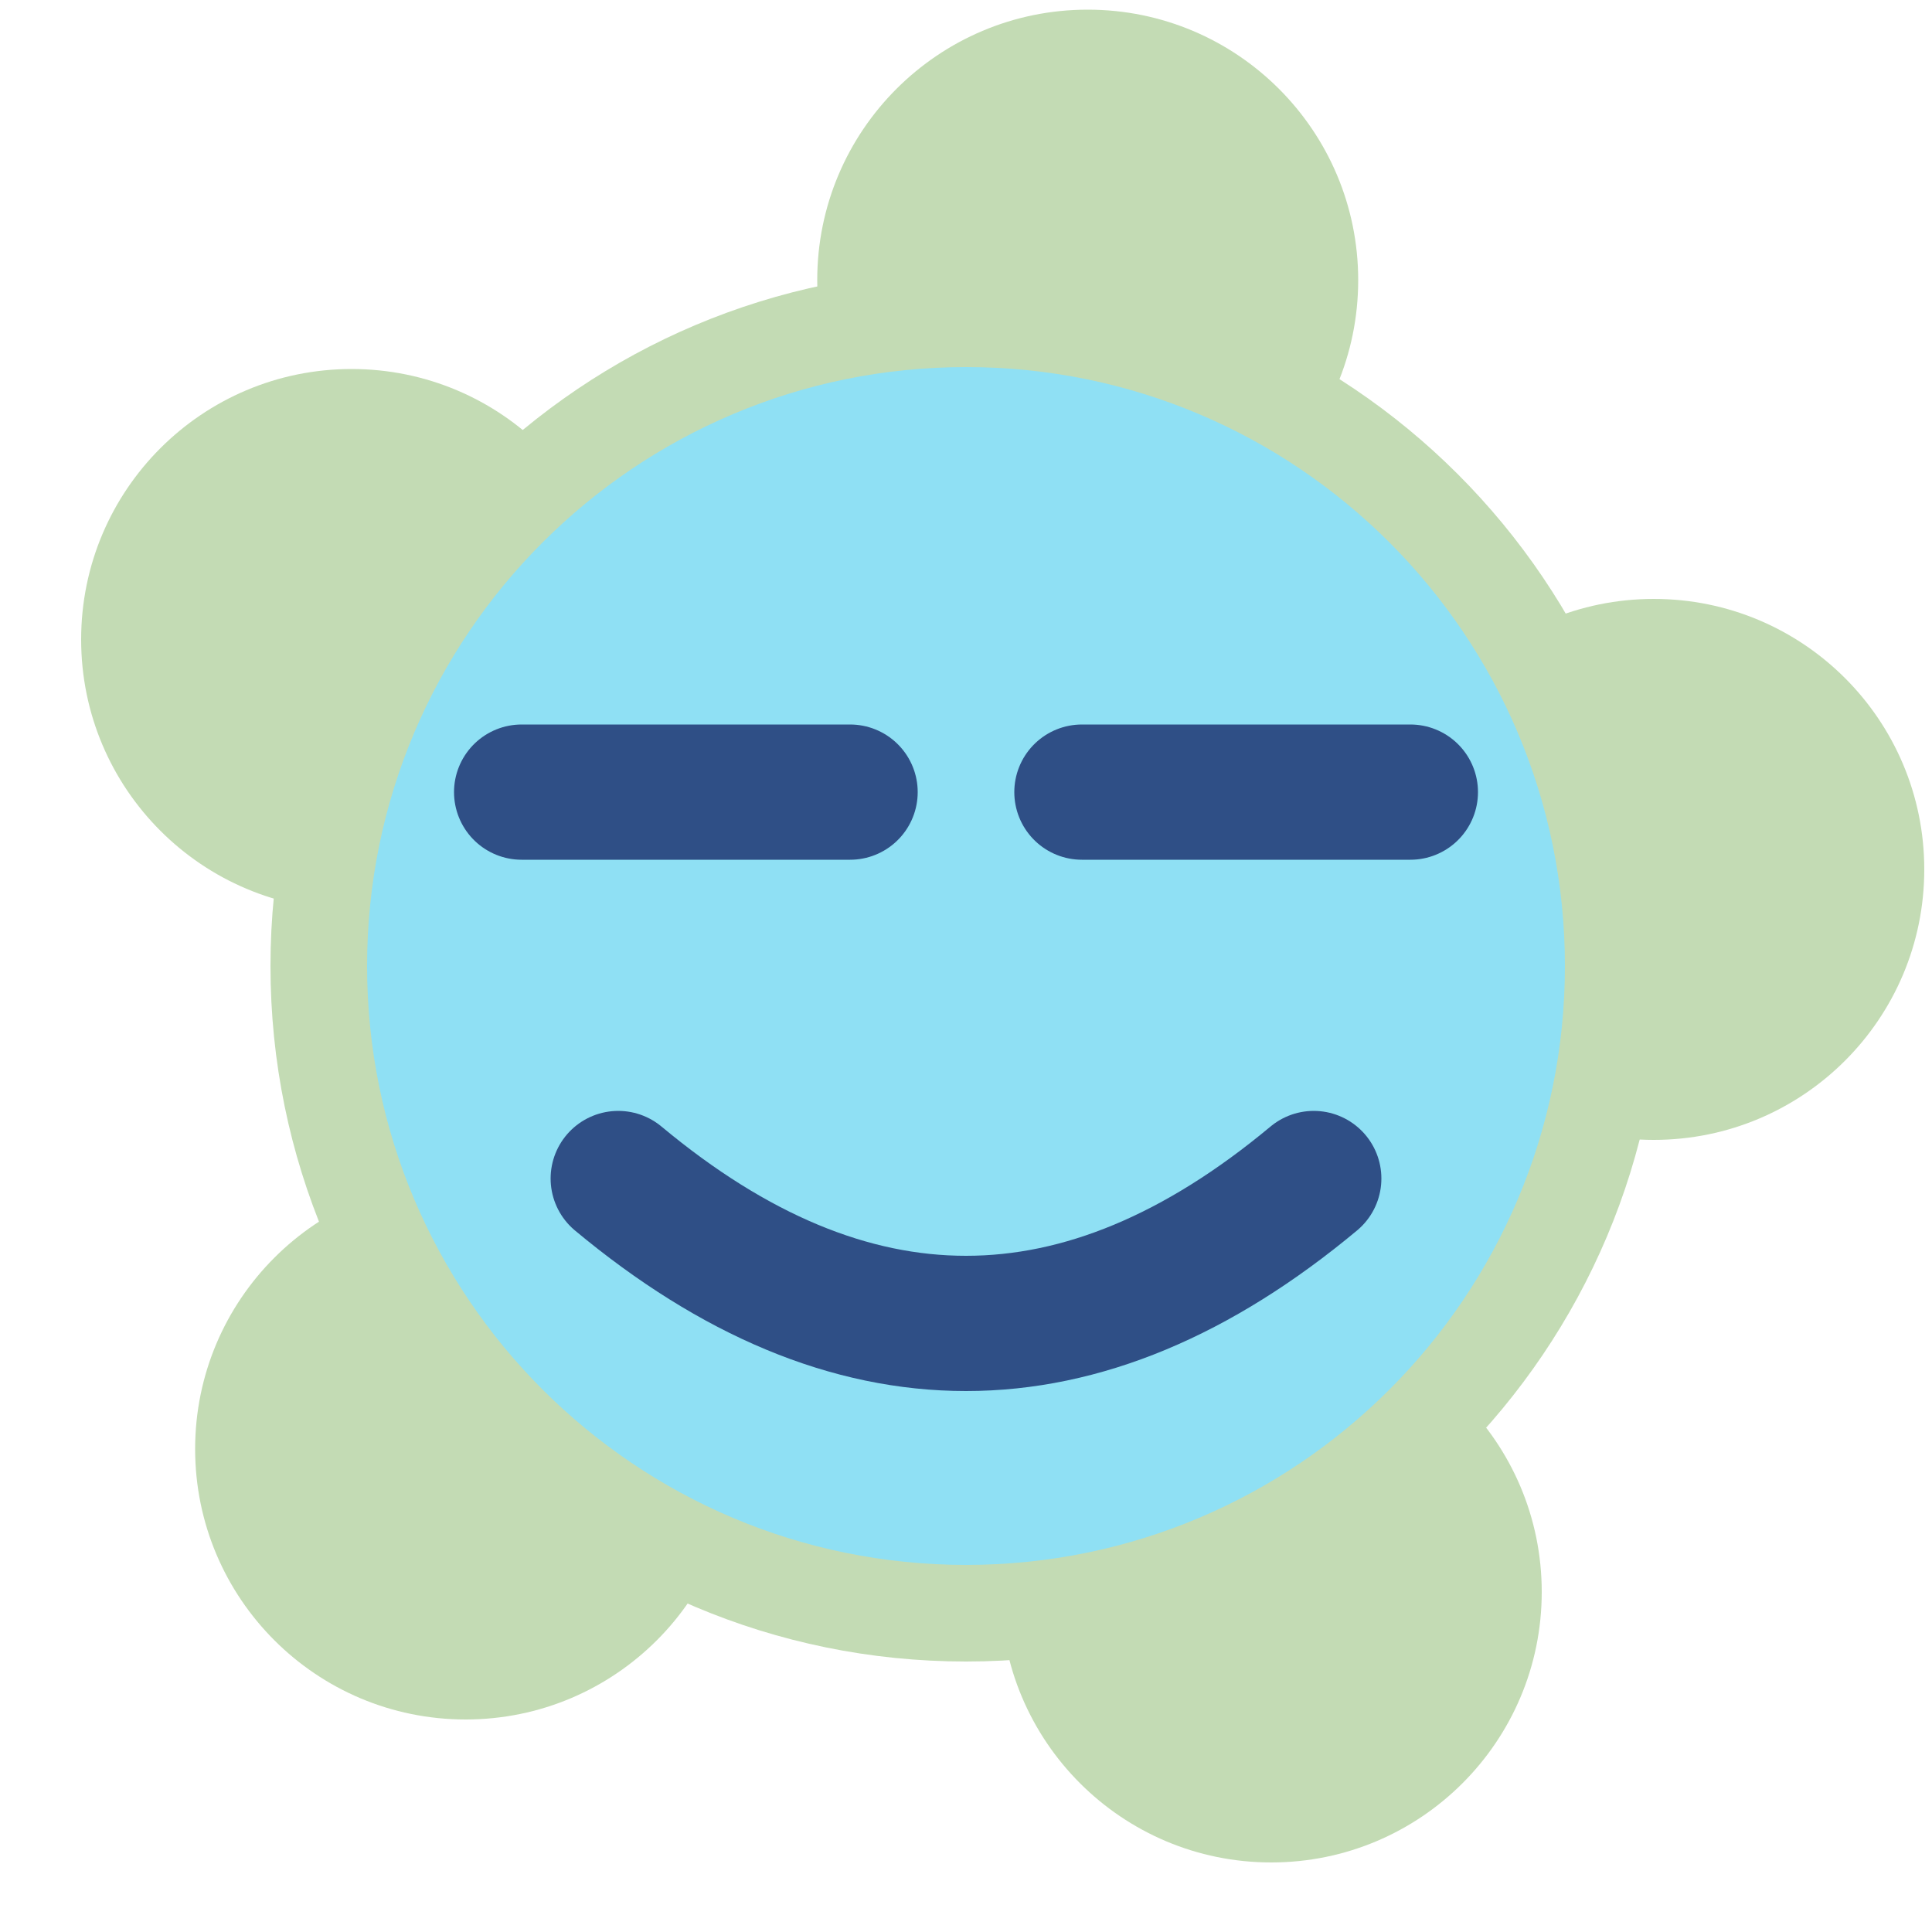
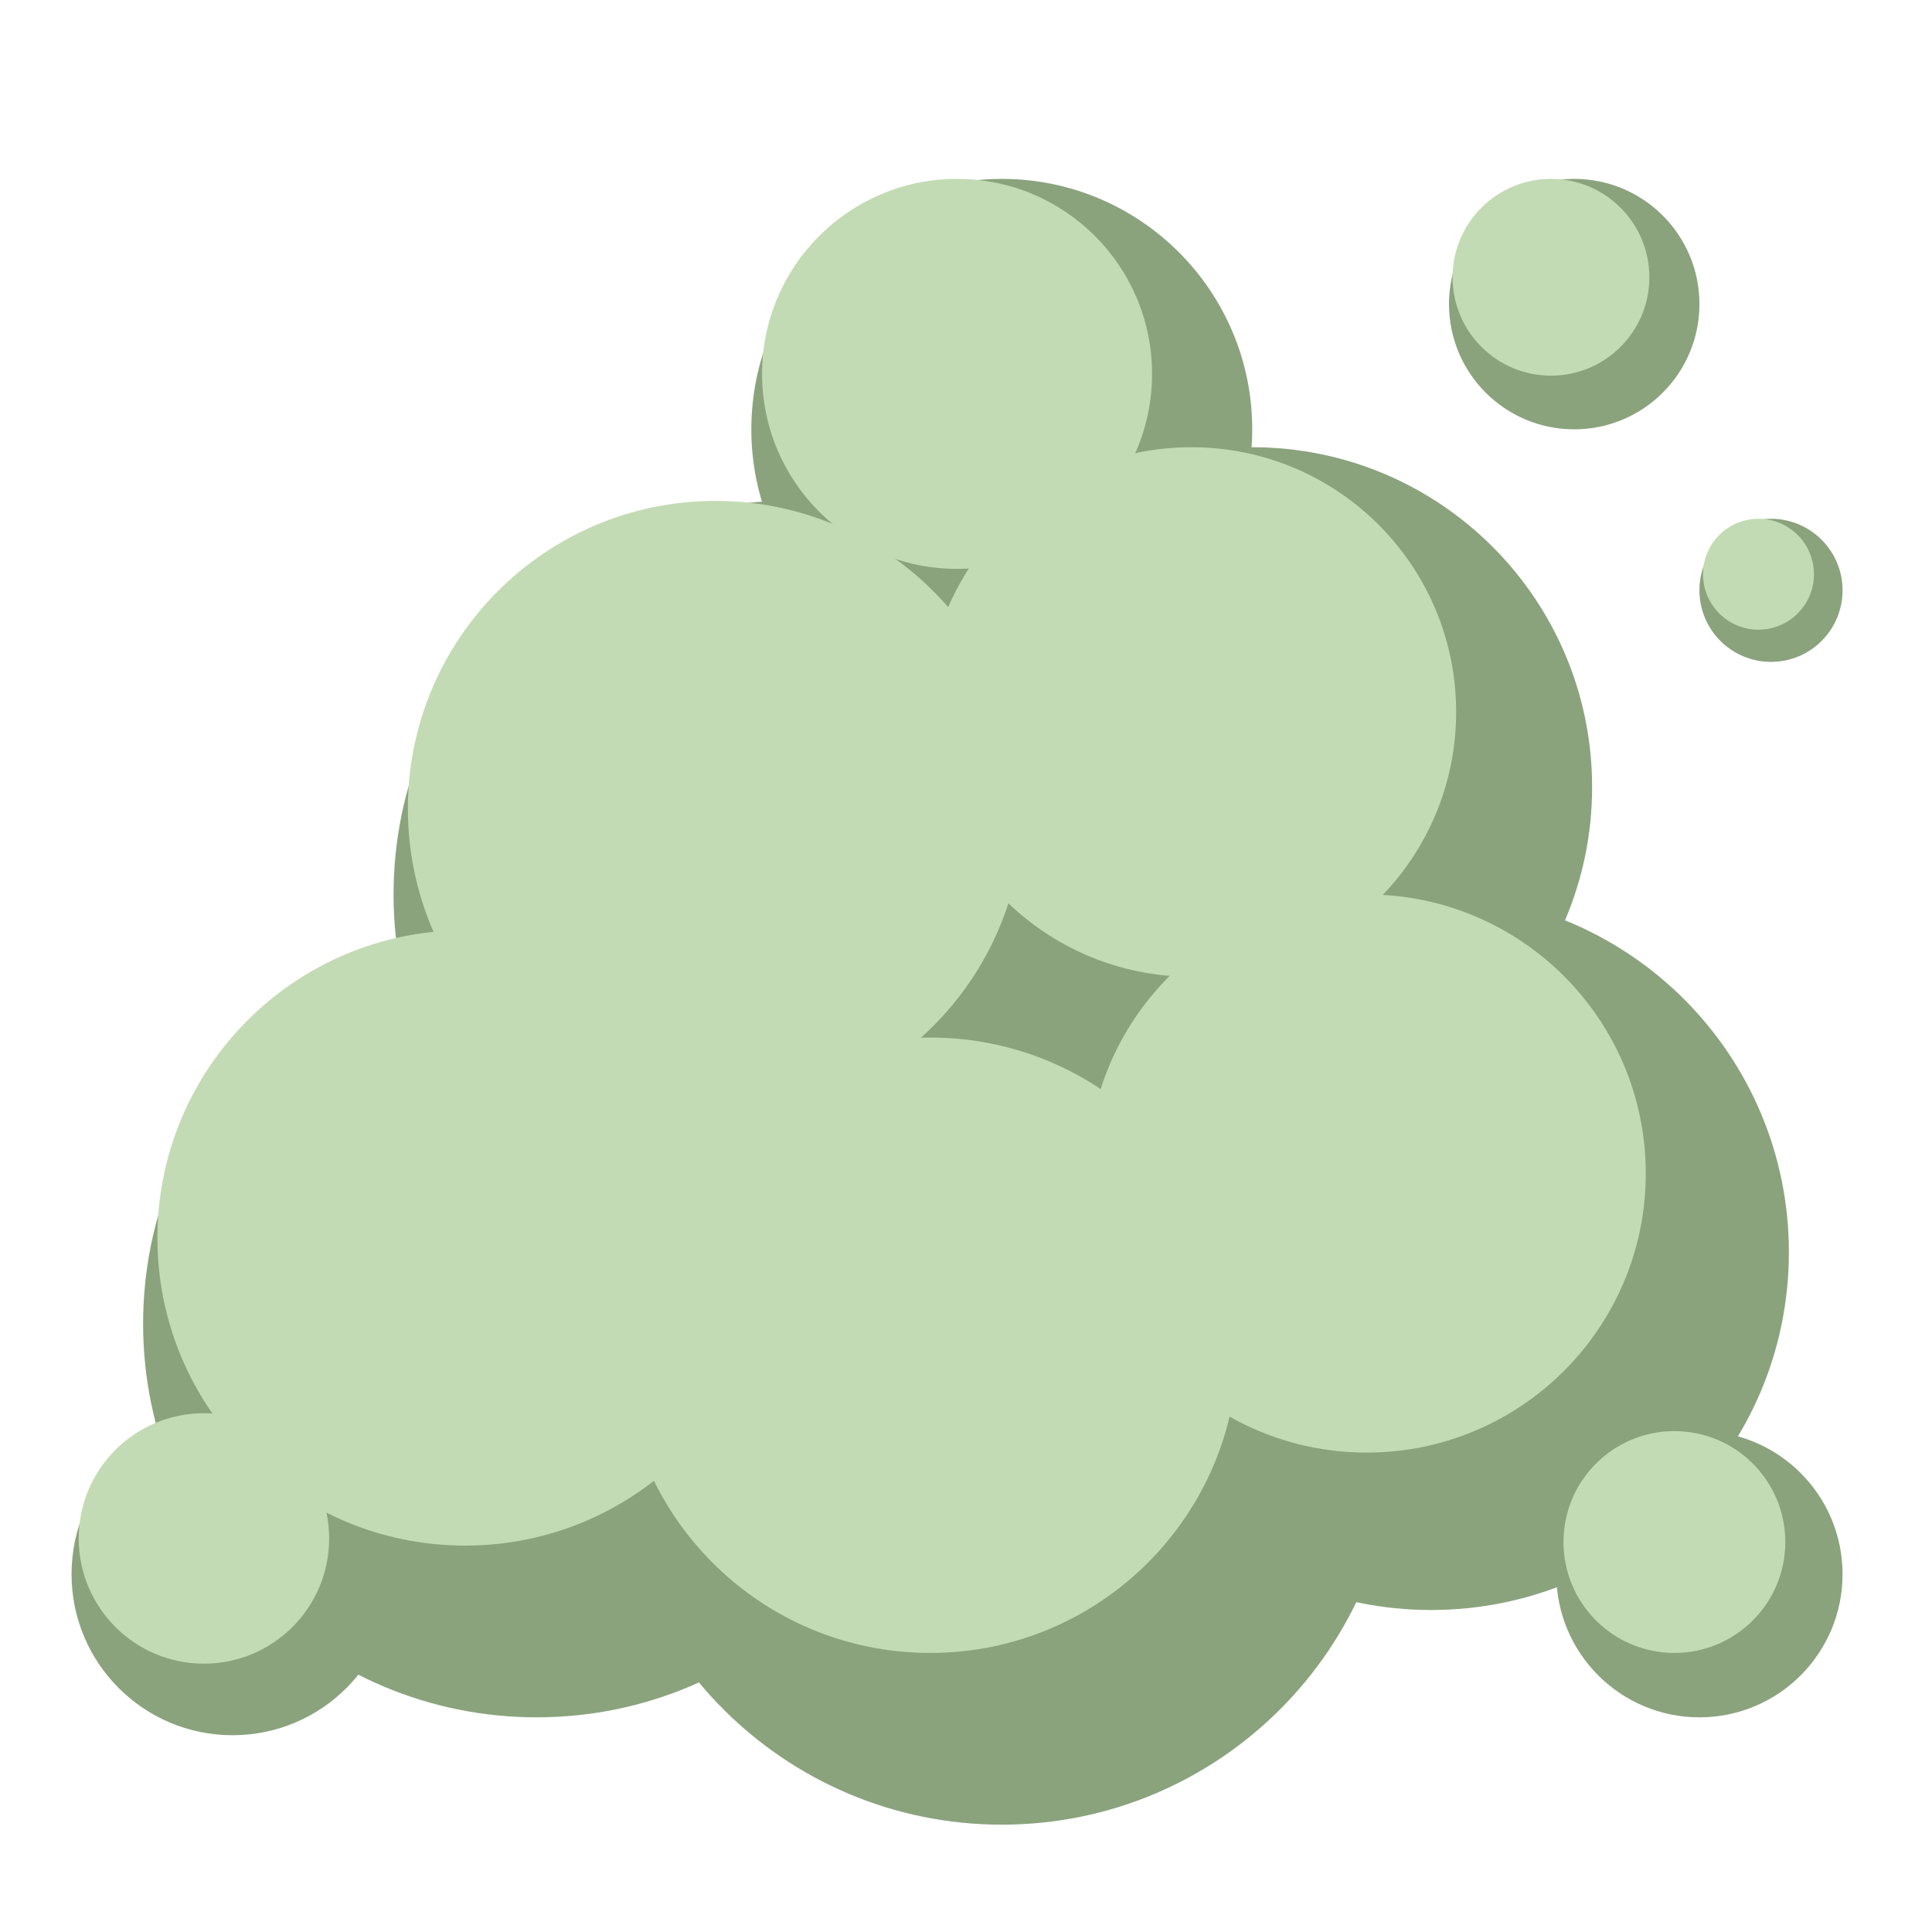
- <svg xmlns="http://www.w3.org/2000/svg" viewBox="0 0 100 100" aria-hidden="true">
-   <circle fill="#c3dbb4" cx="56.3" cy="14.5" r="14" />
-   <circle fill="#c3dbb4" cx="85.6" cy="45.0" r="14" />
-   <circle fill="#c3dbb4" cx="65.8" cy="82.4" r="14" />
-   <circle fill="#c3dbb4" cx="24.1" cy="75.0" r="14" />
-   <circle fill="#c3dbb4" cx="18.2" cy="33.1" r="14" />
-   <circle fill="#c3dbb4" cx="50" cy="50" r="36" />
-   <circle fill="#8fe0f4" cx="50" cy="50" r="31" />
-   <path fill="none" stroke="#2f4f86" stroke-width="7" stroke-linecap="round" d="M27 41 H44 M56 41 H73 M32 61 Q50 76 68 61" />
+ <svg xmlns="http://www.w3.org/2000/svg" viewBox="0 0 108 108" aria-hidden="true">
+   <g fill="#8aa37d">
+     <circle cx="30" cy="74" r="22" />
+     <circle cx="56" cy="80" r="22" />
+     <circle cx="80" cy="70" r="20" />
+     <circle cx="44" cy="50" r="22" />
+     <circle cx="70" cy="44" r="19" />
+     <circle cx="56" cy="24" r="14" />
+     <circle cx="13" cy="88" r="9" />
+     <circle cx="95" cy="88" r="8" />
+     <circle cx="88" cy="17" r="7" />
+     <circle cx="99" cy="33" r="4" />
+   </g>
+   <g fill="#c3dbb4">
+     <circle cx="26.0" cy="69.2" r="17.2" />
+     <circle cx="52.0" cy="75.2" r="17.2" />
+     <circle cx="76.4" cy="65.6" r="15.6" />
+     <circle cx="40.0" cy="45.2" r="17.2" />
+     <circle cx="66.6" cy="39.8" r="14.8" />
+     <circle cx="53.5" cy="20.9" r="10.9" />
+     <circle cx="11.4" cy="86.0" r="7.0" />
+     <circle cx="93.6" cy="86.2" r="6.2" />
+     <circle cx="86.7" cy="15.5" r="5.5" />
+     <circle cx="98.3" cy="32.1" r="3.1" />
+   </g>
</svg>
